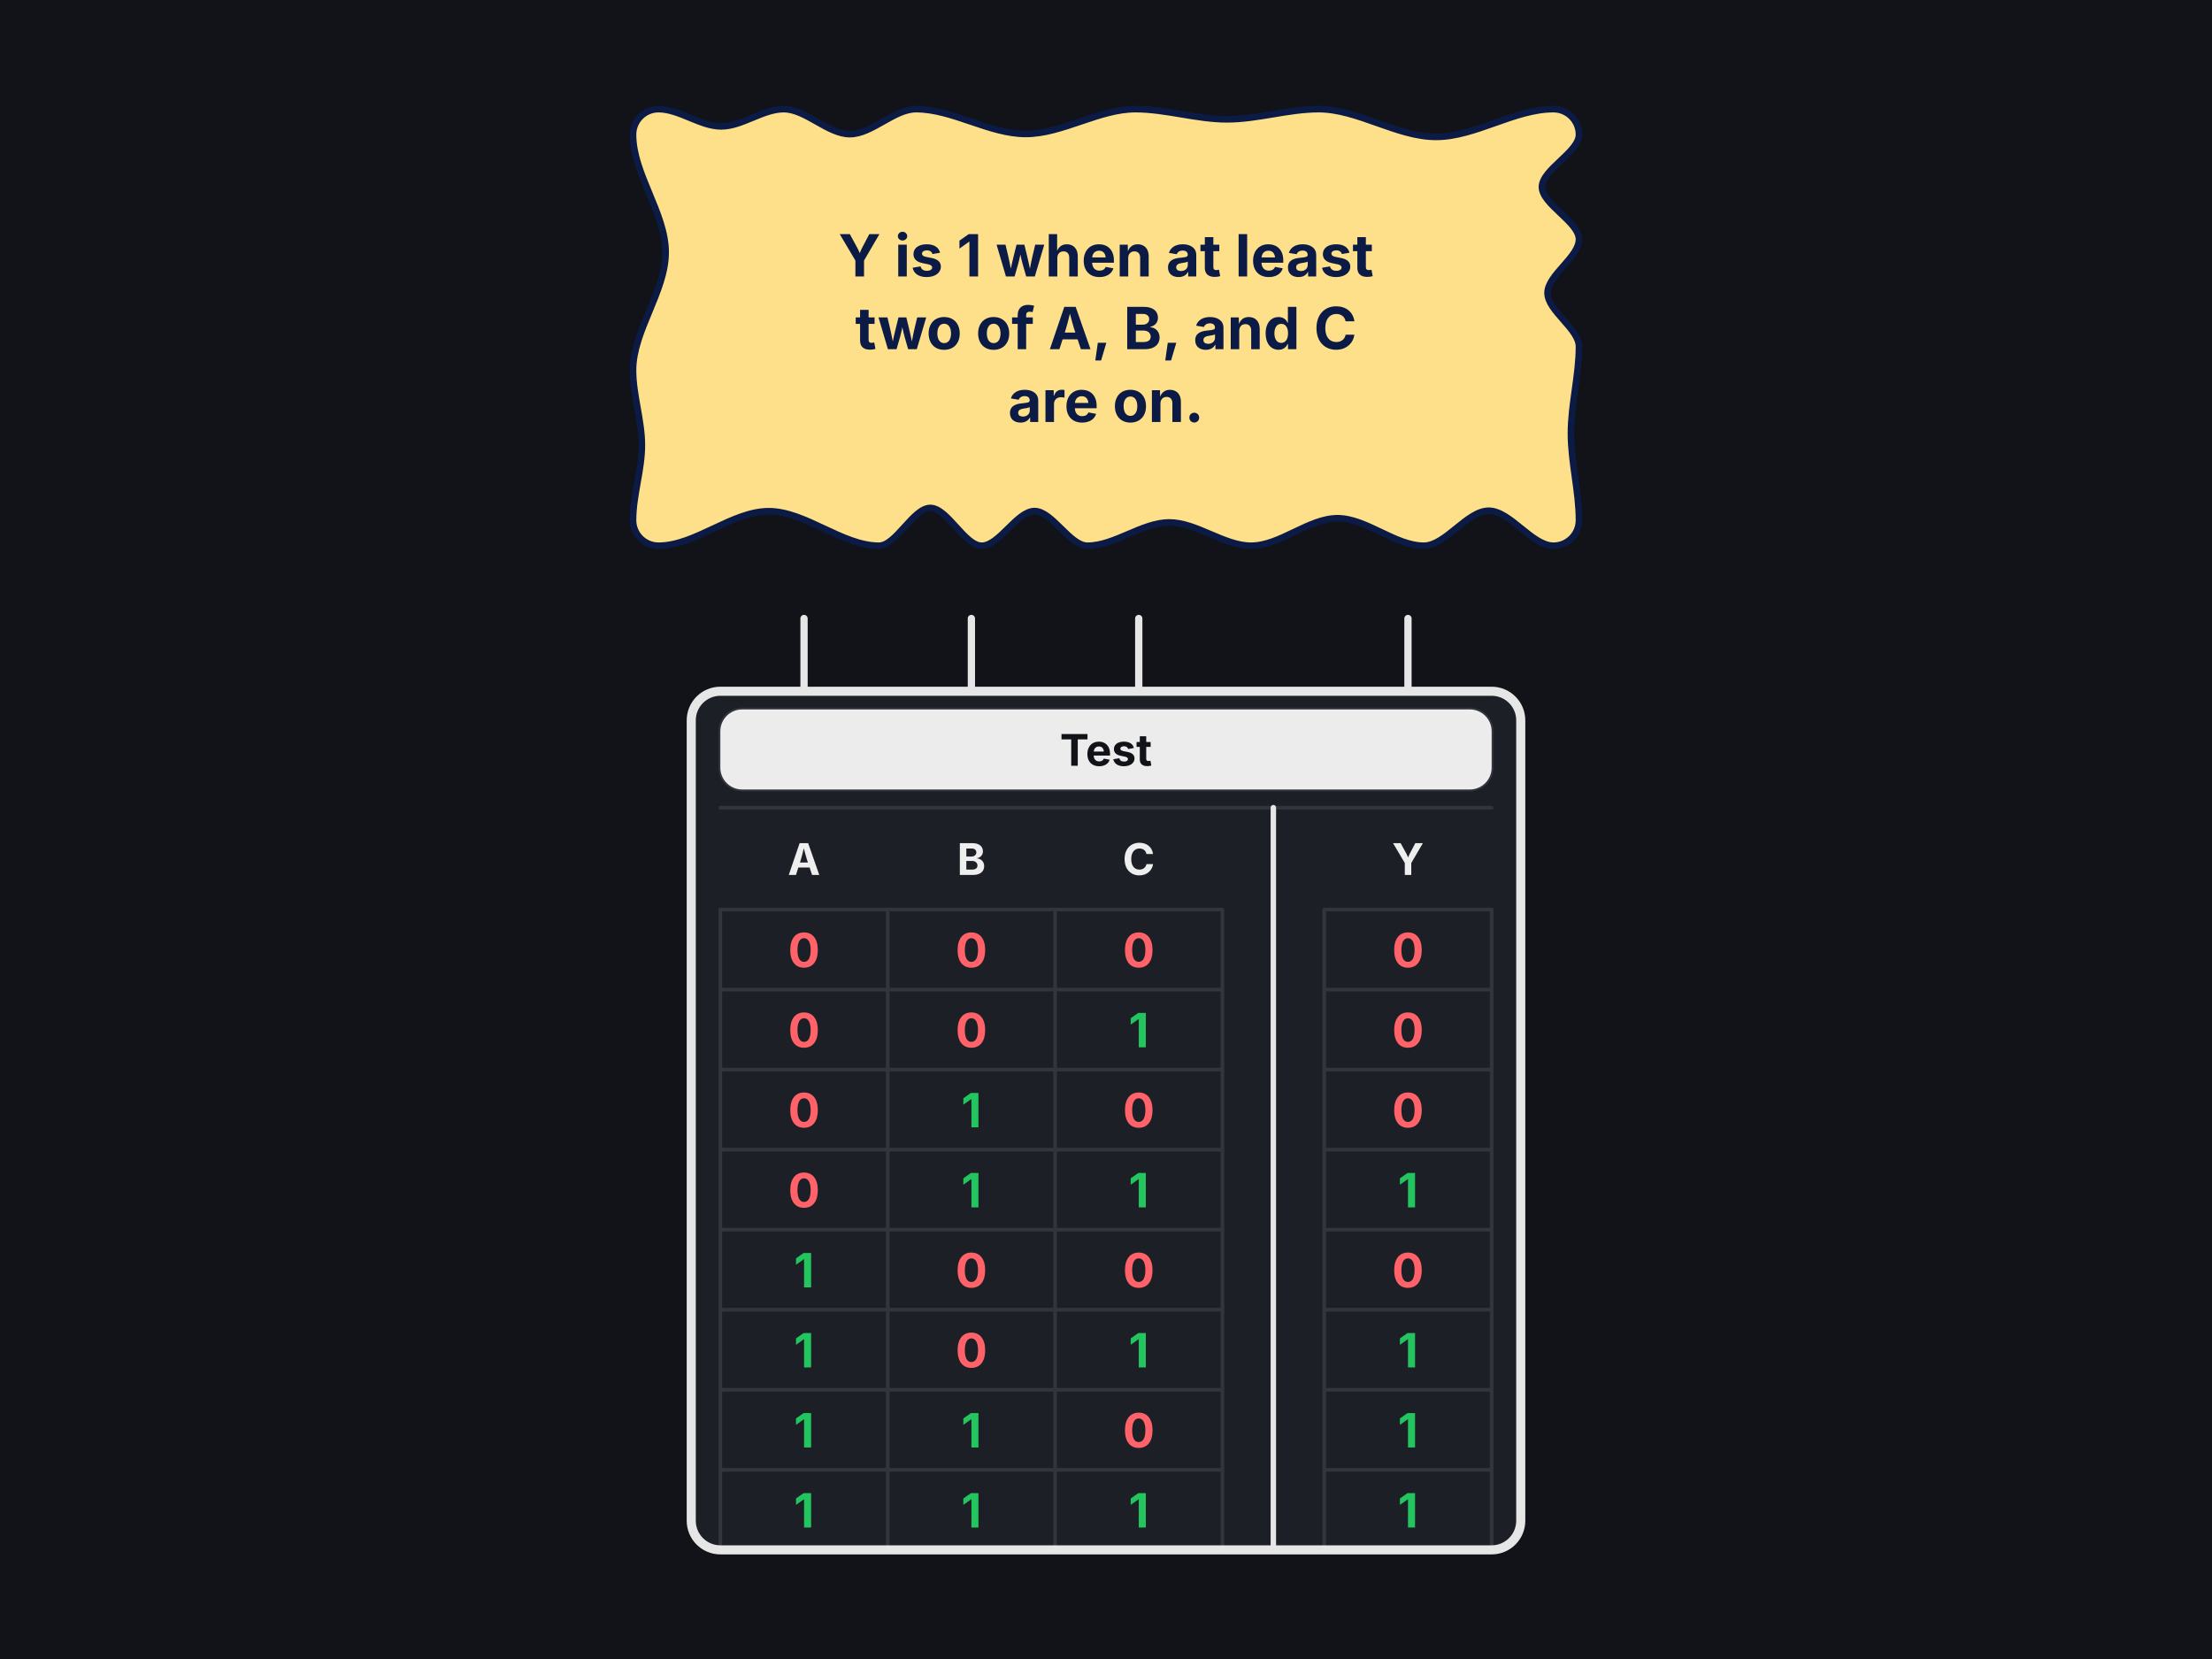
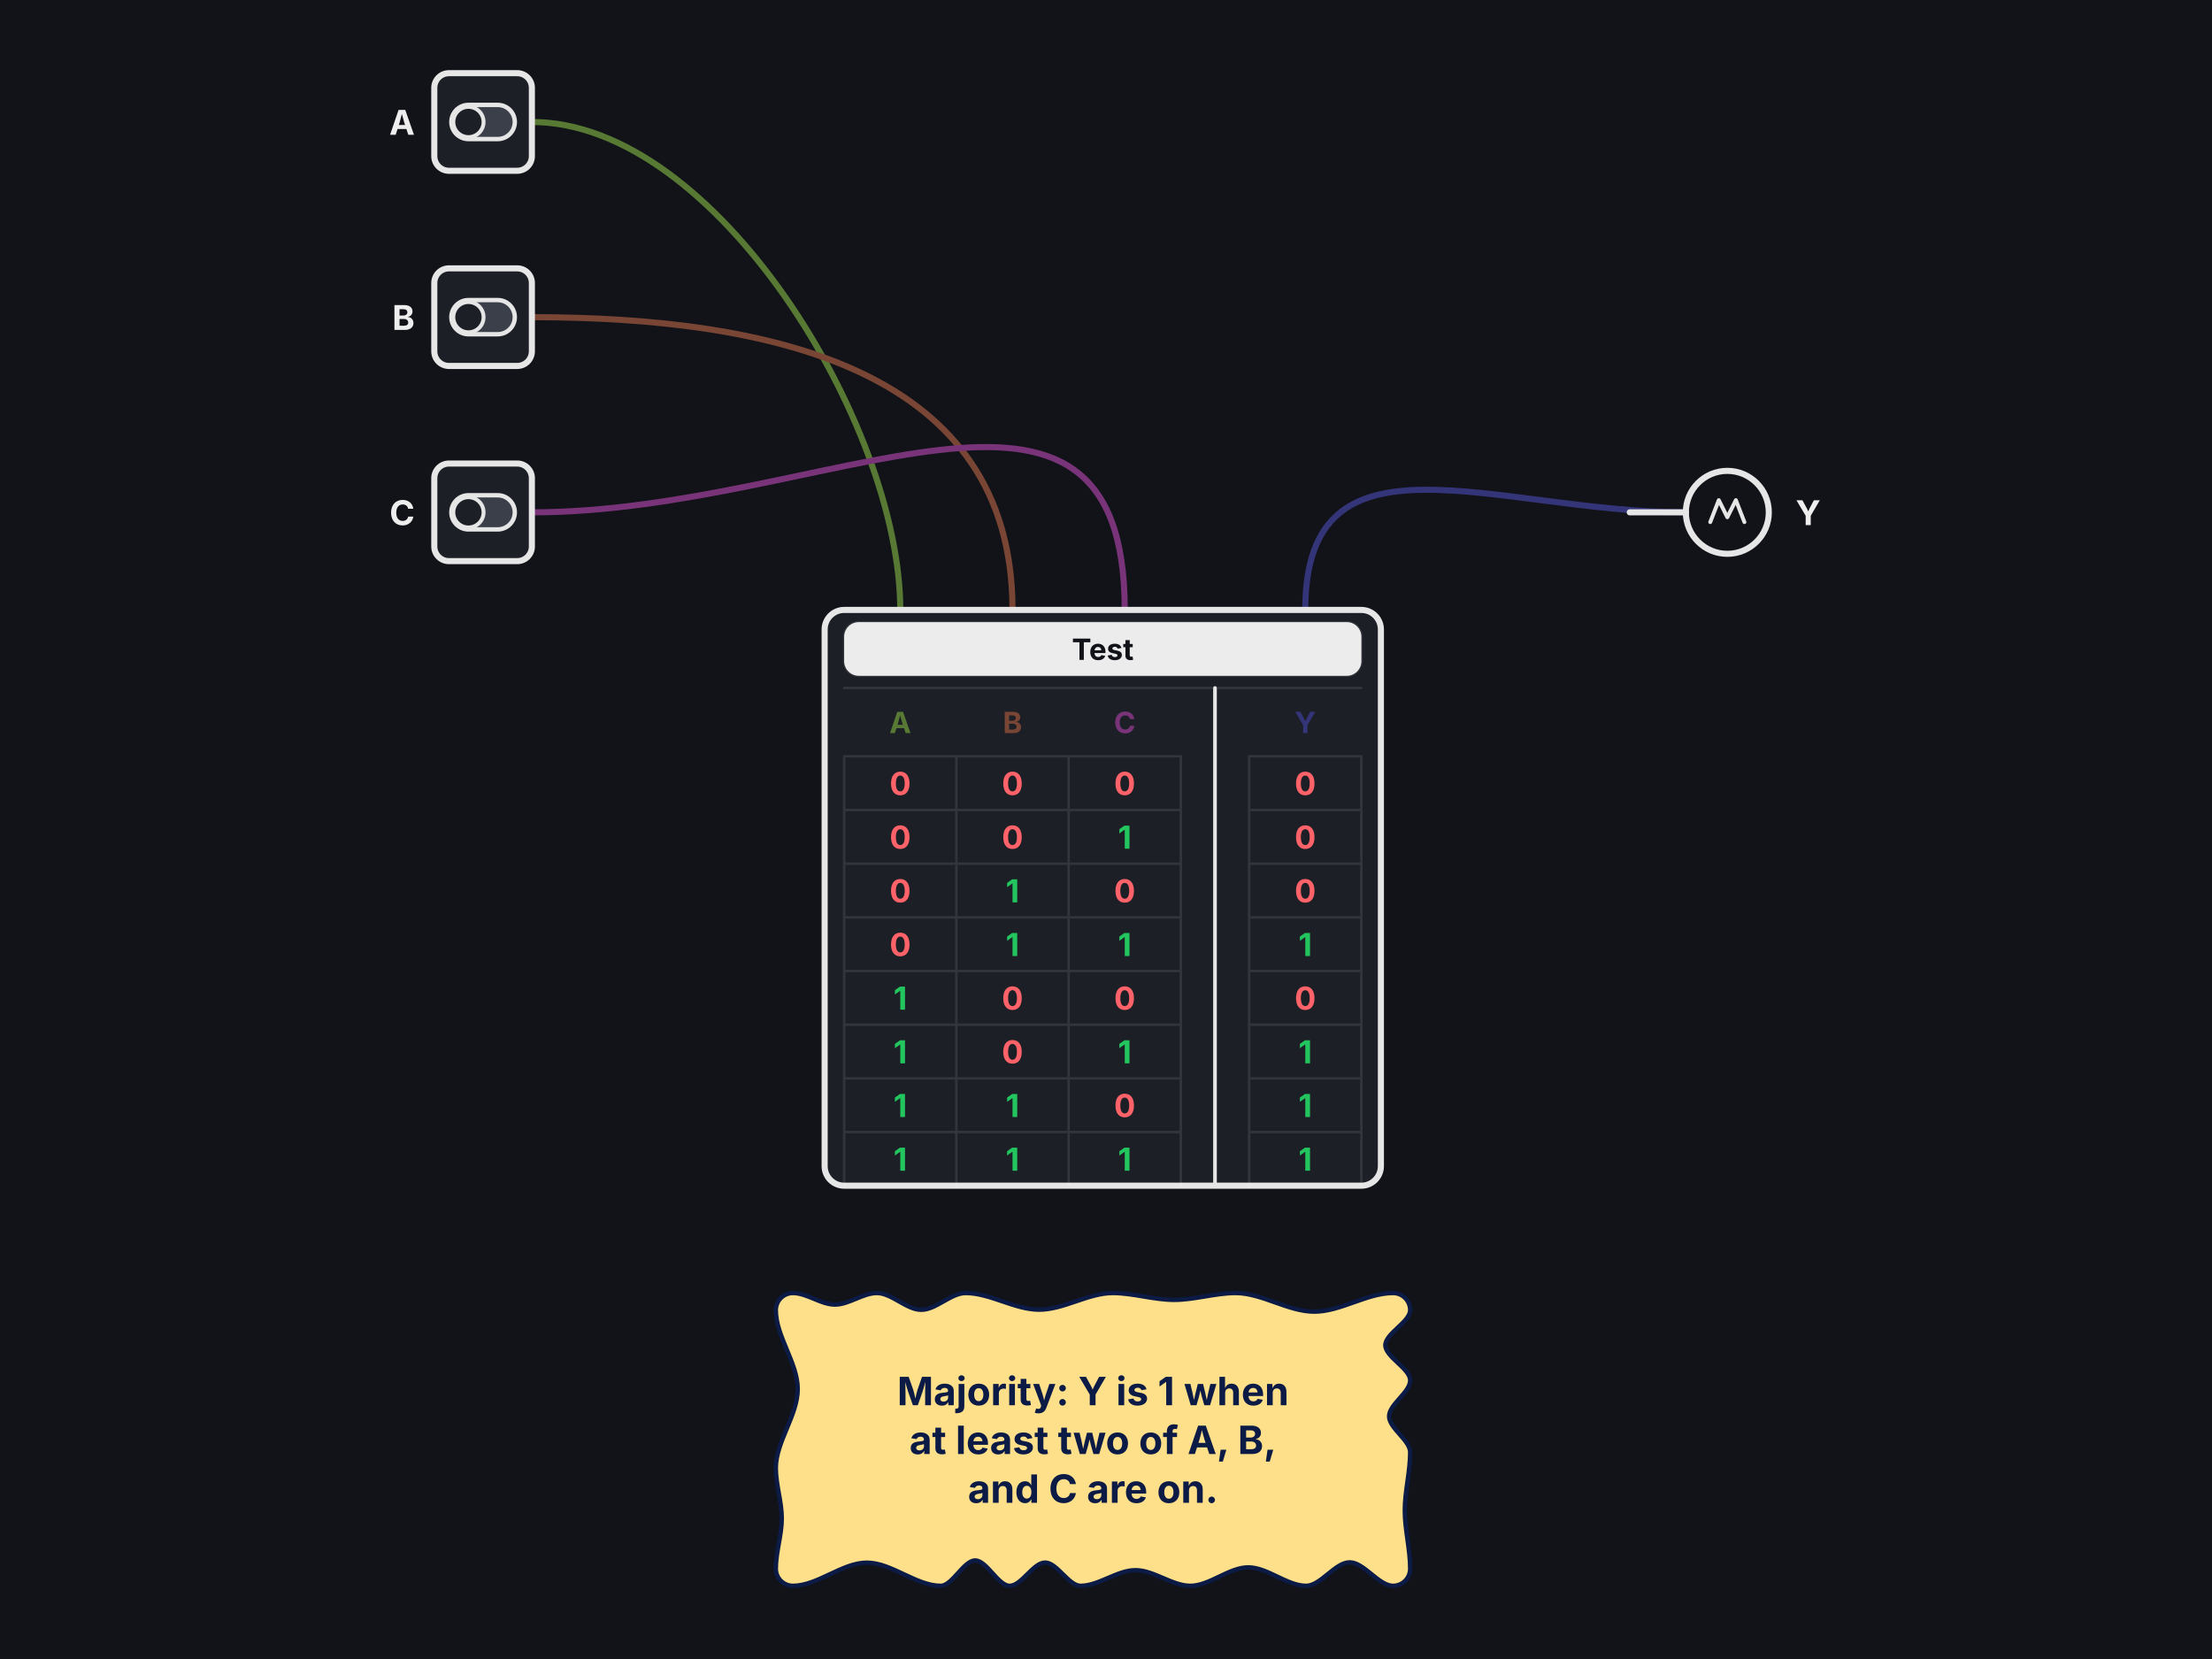
- <svg xmlns="http://www.w3.org/2000/svg" viewBox="-190 -190 608 456" width="608" height="456" font-family="Inter, 'Segoe UI', system-ui, -apple-system, sans-serif" stroke-linejoin="round" stroke-linecap="round">
-   <rect x="-190" y="-190" width="608" height="456" fill="#111318" />
+ <svg xmlns="http://www.w3.org/2000/svg" viewBox="-338.01 -250 906.67 680" width="906.67" height="680" font-family="Inter, 'Segoe UI', system-ui, -apple-system, sans-serif" stroke-linejoin="round" stroke-linecap="round">
+   <rect x="-338.01" y="-250" width="906.67" height="680" fill="#111318" />
+   <path d="M-120 -200C-44.5 -200 31 -75.5 31 0" fill="none" stroke="hsl(90, 40%, 34%)" stroke-width="2.5" />
+   <path d="M-120 -120C-21.5 -120 77 -98.5 77 0" fill="none" stroke="hsl(15, 40%, 34%)" stroke-width="2.5" />
+   <path d="M-120 -40C1.5 -40 123 -121.5 123 0" fill="none" stroke="hsl(300, 40%, 34%)" stroke-width="2.5" />
+   <path d="M353 -40C275 -40 197 -78 197 0" fill="none" stroke="hsl(240, 40%, 34%)" stroke-width="2.5" />
  <g transform="matrix(1 0 0 1 0 0)">
    <path d="M8 0H220A8 8 0 0 1 228 8V228A8 8 0 0 1 220 236H8A8 8 0 0 1 0 228V8A8 8 0 0 1 8 0Z" fill="#1c1f26" stroke="#e6e6e6" stroke-width="2.5" />
-     <path d="M31 0V-20M77 0V-20M123 0V-20M197 0V-20" fill="none" stroke="#e6e6e6" stroke-width="2" />
    <text x="31" y="71" font-size="13" font-weight="700" fill="#ff6369" text-anchor="middle" dominant-baseline="middle">0</text>
    <text x="77" y="71" font-size="13" font-weight="700" fill="#ff6369" text-anchor="middle" dominant-baseline="middle">0</text>
    <text x="123" y="71" font-size="13" font-weight="700" fill="#ff6369" text-anchor="middle" dominant-baseline="middle">0</text>
    <text x="197" y="71" font-size="13" font-weight="700" fill="#ff6369" text-anchor="middle" dominant-baseline="middle">0</text>
    <text x="31" y="93" font-size="13" font-weight="700" fill="#ff6369" text-anchor="middle" dominant-baseline="middle">0</text>
    <text x="77" y="93" font-size="13" font-weight="700" fill="#ff6369" text-anchor="middle" dominant-baseline="middle">0</text>
    <text x="123" y="93" font-size="13" font-weight="700" fill="#22c55e" text-anchor="middle" dominant-baseline="middle">1</text>
    <text x="197" y="93" font-size="13" font-weight="700" fill="#ff6369" text-anchor="middle" dominant-baseline="middle">0</text>
    <text x="31" y="115" font-size="13" font-weight="700" fill="#ff6369" text-anchor="middle" dominant-baseline="middle">0</text>
    <text x="77" y="115" font-size="13" font-weight="700" fill="#22c55e" text-anchor="middle" dominant-baseline="middle">1</text>
    <text x="123" y="115" font-size="13" font-weight="700" fill="#ff6369" text-anchor="middle" dominant-baseline="middle">0</text>
    <text x="197" y="115" font-size="13" font-weight="700" fill="#ff6369" text-anchor="middle" dominant-baseline="middle">0</text>
    <text x="31" y="137" font-size="13" font-weight="700" fill="#ff6369" text-anchor="middle" dominant-baseline="middle">0</text>
    <text x="77" y="137" font-size="13" font-weight="700" fill="#22c55e" text-anchor="middle" dominant-baseline="middle">1</text>
    <text x="123" y="137" font-size="13" font-weight="700" fill="#22c55e" text-anchor="middle" dominant-baseline="middle">1</text>
    <text x="197" y="137" font-size="13" font-weight="700" fill="#22c55e" text-anchor="middle" dominant-baseline="middle">1</text>
    <text x="31" y="159" font-size="13" font-weight="700" fill="#22c55e" text-anchor="middle" dominant-baseline="middle">1</text>
    <text x="77" y="159" font-size="13" font-weight="700" fill="#ff6369" text-anchor="middle" dominant-baseline="middle">0</text>
    <text x="123" y="159" font-size="13" font-weight="700" fill="#ff6369" text-anchor="middle" dominant-baseline="middle">0</text>
    <text x="197" y="159" font-size="13" font-weight="700" fill="#ff6369" text-anchor="middle" dominant-baseline="middle">0</text>
    <text x="31" y="181" font-size="13" font-weight="700" fill="#22c55e" text-anchor="middle" dominant-baseline="middle">1</text>
    <text x="77" y="181" font-size="13" font-weight="700" fill="#ff6369" text-anchor="middle" dominant-baseline="middle">0</text>
    <text x="123" y="181" font-size="13" font-weight="700" fill="#22c55e" text-anchor="middle" dominant-baseline="middle">1</text>
    <text x="197" y="181" font-size="13" font-weight="700" fill="#22c55e" text-anchor="middle" dominant-baseline="middle">1</text>
    <text x="31" y="203" font-size="13" font-weight="700" fill="#22c55e" text-anchor="middle" dominant-baseline="middle">1</text>
    <text x="77" y="203" font-size="13" font-weight="700" fill="#22c55e" text-anchor="middle" dominant-baseline="middle">1</text>
    <text x="123" y="203" font-size="13" font-weight="700" fill="#ff6369" text-anchor="middle" dominant-baseline="middle">0</text>
    <text x="197" y="203" font-size="13" font-weight="700" fill="#22c55e" text-anchor="middle" dominant-baseline="middle">1</text>
    <text x="31" y="225" font-size="13" font-weight="700" fill="#22c55e" text-anchor="middle" dominant-baseline="middle">1</text>
    <text x="77" y="225" font-size="13" font-weight="700" fill="#22c55e" text-anchor="middle" dominant-baseline="middle">1</text>
    <text x="123" y="225" font-size="13" font-weight="700" fill="#22c55e" text-anchor="middle" dominant-baseline="middle">1</text>
    <text x="197" y="225" font-size="13" font-weight="700" fill="#22c55e" text-anchor="middle" dominant-baseline="middle">1</text>
    <path d="M8 32H220M8 60H146M8 82H146M8 104H146M8 126H146M8 148H146M8 170H146M8 192H146M8 214H146M8 60V236M146 60V236M174 60H220M174 82H220M174 104H220M174 126H220M174 148H220M174 170H220M174 192H220M174 214H220M174 60V236M220 60V236M54 60V236M100 60V236M160 32V236" fill="none" stroke="rgba(255,255,255,0.10)" stroke-width="1" />
    <path d="M160 32V236" fill="none" stroke="#e6e6e6" stroke-width="1.5" />
-     <text x="31" y="46" font-size="12" font-weight="700" fill="#eeeeee" text-anchor="middle" dominant-baseline="middle">A</text>
-     <text x="77" y="46" font-size="12" font-weight="700" fill="#eeeeee" text-anchor="middle" dominant-baseline="middle">B</text>
-     <text x="123" y="46" font-size="12" font-weight="700" fill="#eeeeee" text-anchor="middle" dominant-baseline="middle">C</text>
-     <text x="197" y="46" font-size="12" font-weight="700" fill="#eeeeee" text-anchor="middle" dominant-baseline="middle">Y</text>
+     <text x="31" y="46" font-size="12" font-weight="700" fill="hsl(90, 40%, 34%)" text-anchor="middle" dominant-baseline="middle">A</text>
+     <text x="77" y="46" font-size="12" font-weight="700" fill="hsl(15, 40%, 34%)" text-anchor="middle" dominant-baseline="middle">B</text>
+     <text x="123" y="46" font-size="12" font-weight="700" fill="hsl(300, 40%, 34%)" text-anchor="middle" dominant-baseline="middle">C</text>
+     <text x="197" y="46" font-size="12" font-weight="700" fill="hsl(240, 40%, 34%)" text-anchor="middle" dominant-baseline="middle">Y</text>
    <path d="M14 5H214A6 6 0 0 1 220 11V21A6 6 0 0 1 214 27H14A6 6 0 0 1 8 21V11A6 6 0 0 1 14 5Z" fill="#ececec" stroke="rgba(255,255,255,0.10)" stroke-width="1" />
    <text x="114" y="16" font-size="12" font-weight="700" fill="#111318" text-anchor="middle" dominant-baseline="middle">Test</text>
  </g>
-   <g transform="matrix(1 0 0 1 -16 -160)">
+   <g transform="matrix(1 0 0 1 -160 -220)">
+     <path d="M6 0H34A6 6 0 0 1 40 6V34A6 6 0 0 1 34 40H6A6 6 0 0 1 0 34V6A6 6 0 0 1 6 0Z" fill="#1c1f26" stroke="#e6e6e6" stroke-width="2.5" />
+     <path d="M14 13H26A7 7 0 0 1 33 20V20A7 7 0 0 1 26 27H14A7 7 0 0 1 7 20V20A7 7 0 0 1 14 13Z" fill="#3a3f4a" />
+     <path d="M19.8 20A5.8 5.8 0 1 1 8.2 20A5.8 5.8 0 1 1 19.8 20Z" fill="hsl(90, 100%, 62%)" />
+     <path d="M14 13H26A7 7 0 0 1 33 20V20A7 7 0 0 1 26 27H14A7 7 0 0 1 7 20V20A7 7 0 0 1 14 13Z" fill="none" stroke="#e6e6e6" stroke-width="1.8" />
+     <path d="M20.2 20A6.2 6.2 0 1 1 7.8 20A6.2 6.2 0 1 1 20.2 20Z" fill="#1c1f26" stroke="#e6e6e6" stroke-width="1.6" />
+   </g>
+   <g transform="matrix(1 0 0 1 -160 -140)">
+     <path d="M6 0H34A6 6 0 0 1 40 6V34A6 6 0 0 1 34 40H6A6 6 0 0 1 0 34V6A6 6 0 0 1 6 0Z" fill="#1c1f26" stroke="#e6e6e6" stroke-width="2.5" />
+     <path d="M14 13H26A7 7 0 0 1 33 20V20A7 7 0 0 1 26 27H14A7 7 0 0 1 7 20V20A7 7 0 0 1 14 13Z" fill="#3a3f4a" />
+     <path d="M19.8 20A5.8 5.8 0 1 1 8.2 20A5.8 5.8 0 1 1 19.8 20Z" fill="hsl(15, 100%, 62%)" />
+     <path d="M14 13H26A7 7 0 0 1 33 20V20A7 7 0 0 1 26 27H14A7 7 0 0 1 7 20V20A7 7 0 0 1 14 13Z" fill="none" stroke="#e6e6e6" stroke-width="1.8" />
+     <path d="M20.2 20A6.2 6.2 0 1 1 7.8 20A6.2 6.2 0 1 1 20.2 20Z" fill="#1c1f26" stroke="#e6e6e6" stroke-width="1.6" />
+   </g>
+   <g transform="matrix(1 0 0 1 -160 -60)">
+     <path d="M6 0H34A6 6 0 0 1 40 6V34A6 6 0 0 1 34 40H6A6 6 0 0 1 0 34V6A6 6 0 0 1 6 0Z" fill="#1c1f26" stroke="#e6e6e6" stroke-width="2.5" />
+     <path d="M14 13H26A7 7 0 0 1 33 20V20A7 7 0 0 1 26 27H14A7 7 0 0 1 7 20V20A7 7 0 0 1 14 13Z" fill="#3a3f4a" />
+     <path d="M19.8 20A5.8 5.8 0 1 1 8.2 20A5.8 5.8 0 1 1 19.8 20Z" fill="hsl(300, 100%, 62%)" />
+     <path d="M14 13H26A7 7 0 0 1 33 20V20A7 7 0 0 1 26 27H14A7 7 0 0 1 7 20V20A7 7 0 0 1 14 13Z" fill="none" stroke="#e6e6e6" stroke-width="1.8" />
+     <path d="M20.2 20A6.2 6.2 0 1 1 7.8 20A6.2 6.2 0 1 1 20.2 20Z" fill="#1c1f26" stroke="#e6e6e6" stroke-width="1.6" />
+   </g>
+   <g transform="matrix(1 0 0 1 350 -60)">
+     <path d="M-20 20H3" fill="none" stroke="#e6e6e6" stroke-width="2.5" />
+     <path d="M20 3H20A17 17 0 0 1 37 20V20A17 17 0 0 1 20 37H20A17 17 0 0 1 3 20V20A17 17 0 0 1 20 3Z" fill="none" stroke="#e6e6e6" stroke-width="2.5" />
+     <path d="M13 24L16.5 15L20 22L23.5 15L27 24" fill="none" stroke="#e6e6e6" stroke-width="1.6" />
+   </g>
+   <g transform="matrix(1 0 0 1 -20 280)">
    <path d="M7 0C12.74 0 18.47 4.74 24.21 4.74C29.94 4.74 35.68 0 41.41 0C47.48 0 53.54 6.87 59.6 6.87C65.66 6.87 71.72 0 77.79 0C87.83 0 97.88 6.82 107.93 6.82C117.98 6.82 128.03 0 138.08 0C146.48 0 154.87 2.8 163.26 2.8C171.66 2.8 180.05 0 188.45 0C199.2 0 209.96 7.63 220.72 7.63C231.48 7.63 242.24 0 253 0C256.87 0 260 3.13 260 7C260 11.8 249.82 16.59 249.82 21.39C249.82 26.19 260 30.98 260 35.78C260 40.69 251.36 45.61 251.36 50.52C251.36 55.44 260 60.35 260 65.26C260 73.22 257.79 81.18 257.79 89.13C257.79 97.09 260 105.04 260 113C260 116.87 256.87 120 253 120C247.06 120 241.12 110.38 235.19 110.38C229.25 110.38 223.31 120 217.37 120C209.46 120 201.55 112.44 193.63 112.44C185.72 112.44 177.81 120 169.9 120C162.4 120 154.9 113.59 147.4 113.59C139.89 113.59 132.39 120 124.89 120C120.05 120 115.21 110.47 110.36 110.47C105.52 110.47 100.68 120 95.84 120C91.13 120 86.42 109.61 81.71 109.61C77 109.61 72.3 120 67.59 120C57.49 120 47.39 110.51 37.29 110.51C27.2 110.51 17.1 120 7 120C3.13 120 0 116.87 0 113C0 106.12 2.43 99.25 2.43 92.37C2.43 85.5 0 78.62 0 71.75C0 60.96 8.97 50.17 8.97 39.37C8.97 28.58 0 17.79 0 7C0 3.13 3.13 0 7 0Z" fill="#ffe08a" stroke="#0b1b46" stroke-width="1.8" />
-     <text x="130" y="40" font-size="16" font-weight="700" fill="#0b1b46" text-anchor="middle" dominant-baseline="middle">Y is 1 when at least</text>
-     <text x="130" y="60" font-size="16" font-weight="700" fill="#0b1b46" text-anchor="middle" dominant-baseline="middle">two of A, B, and C</text>
-     <text x="130" y="80" font-size="16" font-weight="700" fill="#0b1b46" text-anchor="middle" dominant-baseline="middle">are on.</text>
+     <text x="130" y="40" font-size="16" font-weight="700" fill="#0b1b46" text-anchor="middle" dominant-baseline="middle">Majority: Y is 1 when</text>
+     <text x="130" y="60" font-size="16" font-weight="700" fill="#0b1b46" text-anchor="middle" dominant-baseline="middle">at least two of A, B,</text>
+     <text x="130" y="80" font-size="16" font-weight="700" fill="#0b1b46" text-anchor="middle" dominant-baseline="middle">and C are on.</text>
  </g>
+   <text x="-168" y="-200" font-size="14" font-weight="700" fill="#eeeeee" text-anchor="end" dominant-baseline="middle">A</text>
+   <text x="-168" y="-120" font-size="14" font-weight="700" fill="#eeeeee" text-anchor="end" dominant-baseline="middle">B</text>
+   <text x="-168" y="-40" font-size="14" font-weight="700" fill="#eeeeee" text-anchor="end" dominant-baseline="middle">C</text>
+   <text x="398" y="-40" font-size="14" font-weight="700" fill="#eeeeee" text-anchor="start" dominant-baseline="middle">Y</text>
</svg>
